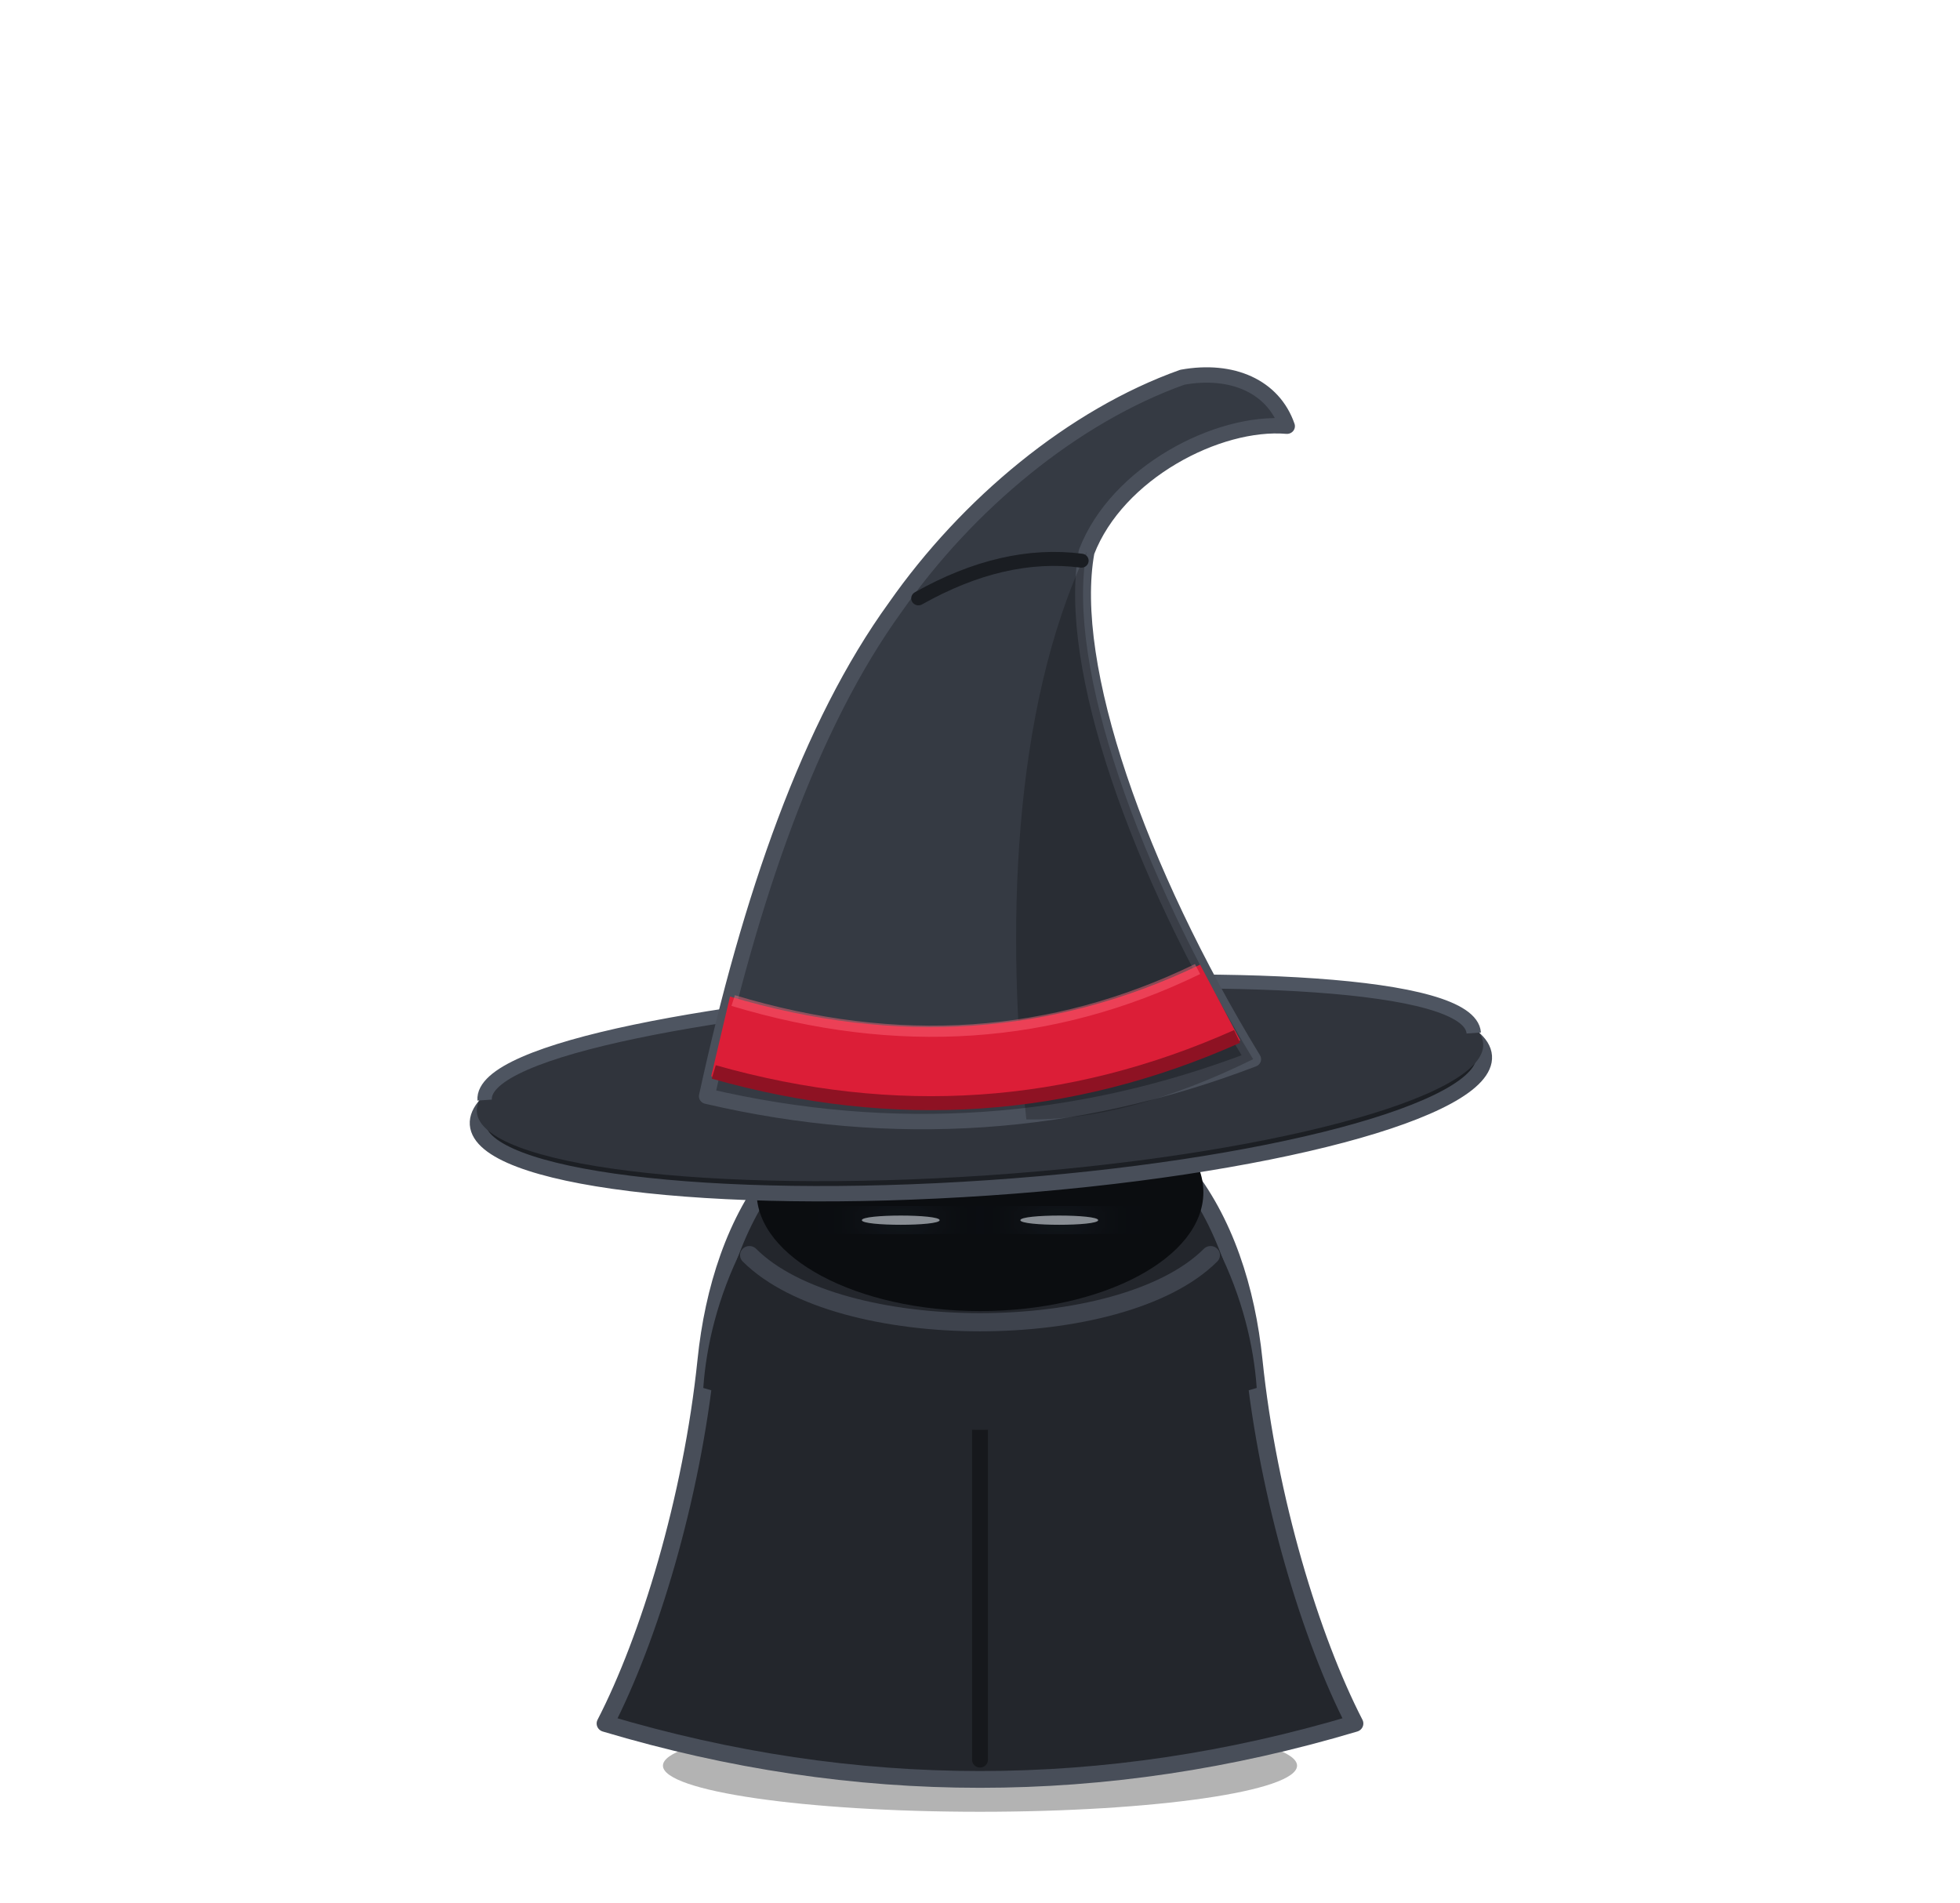
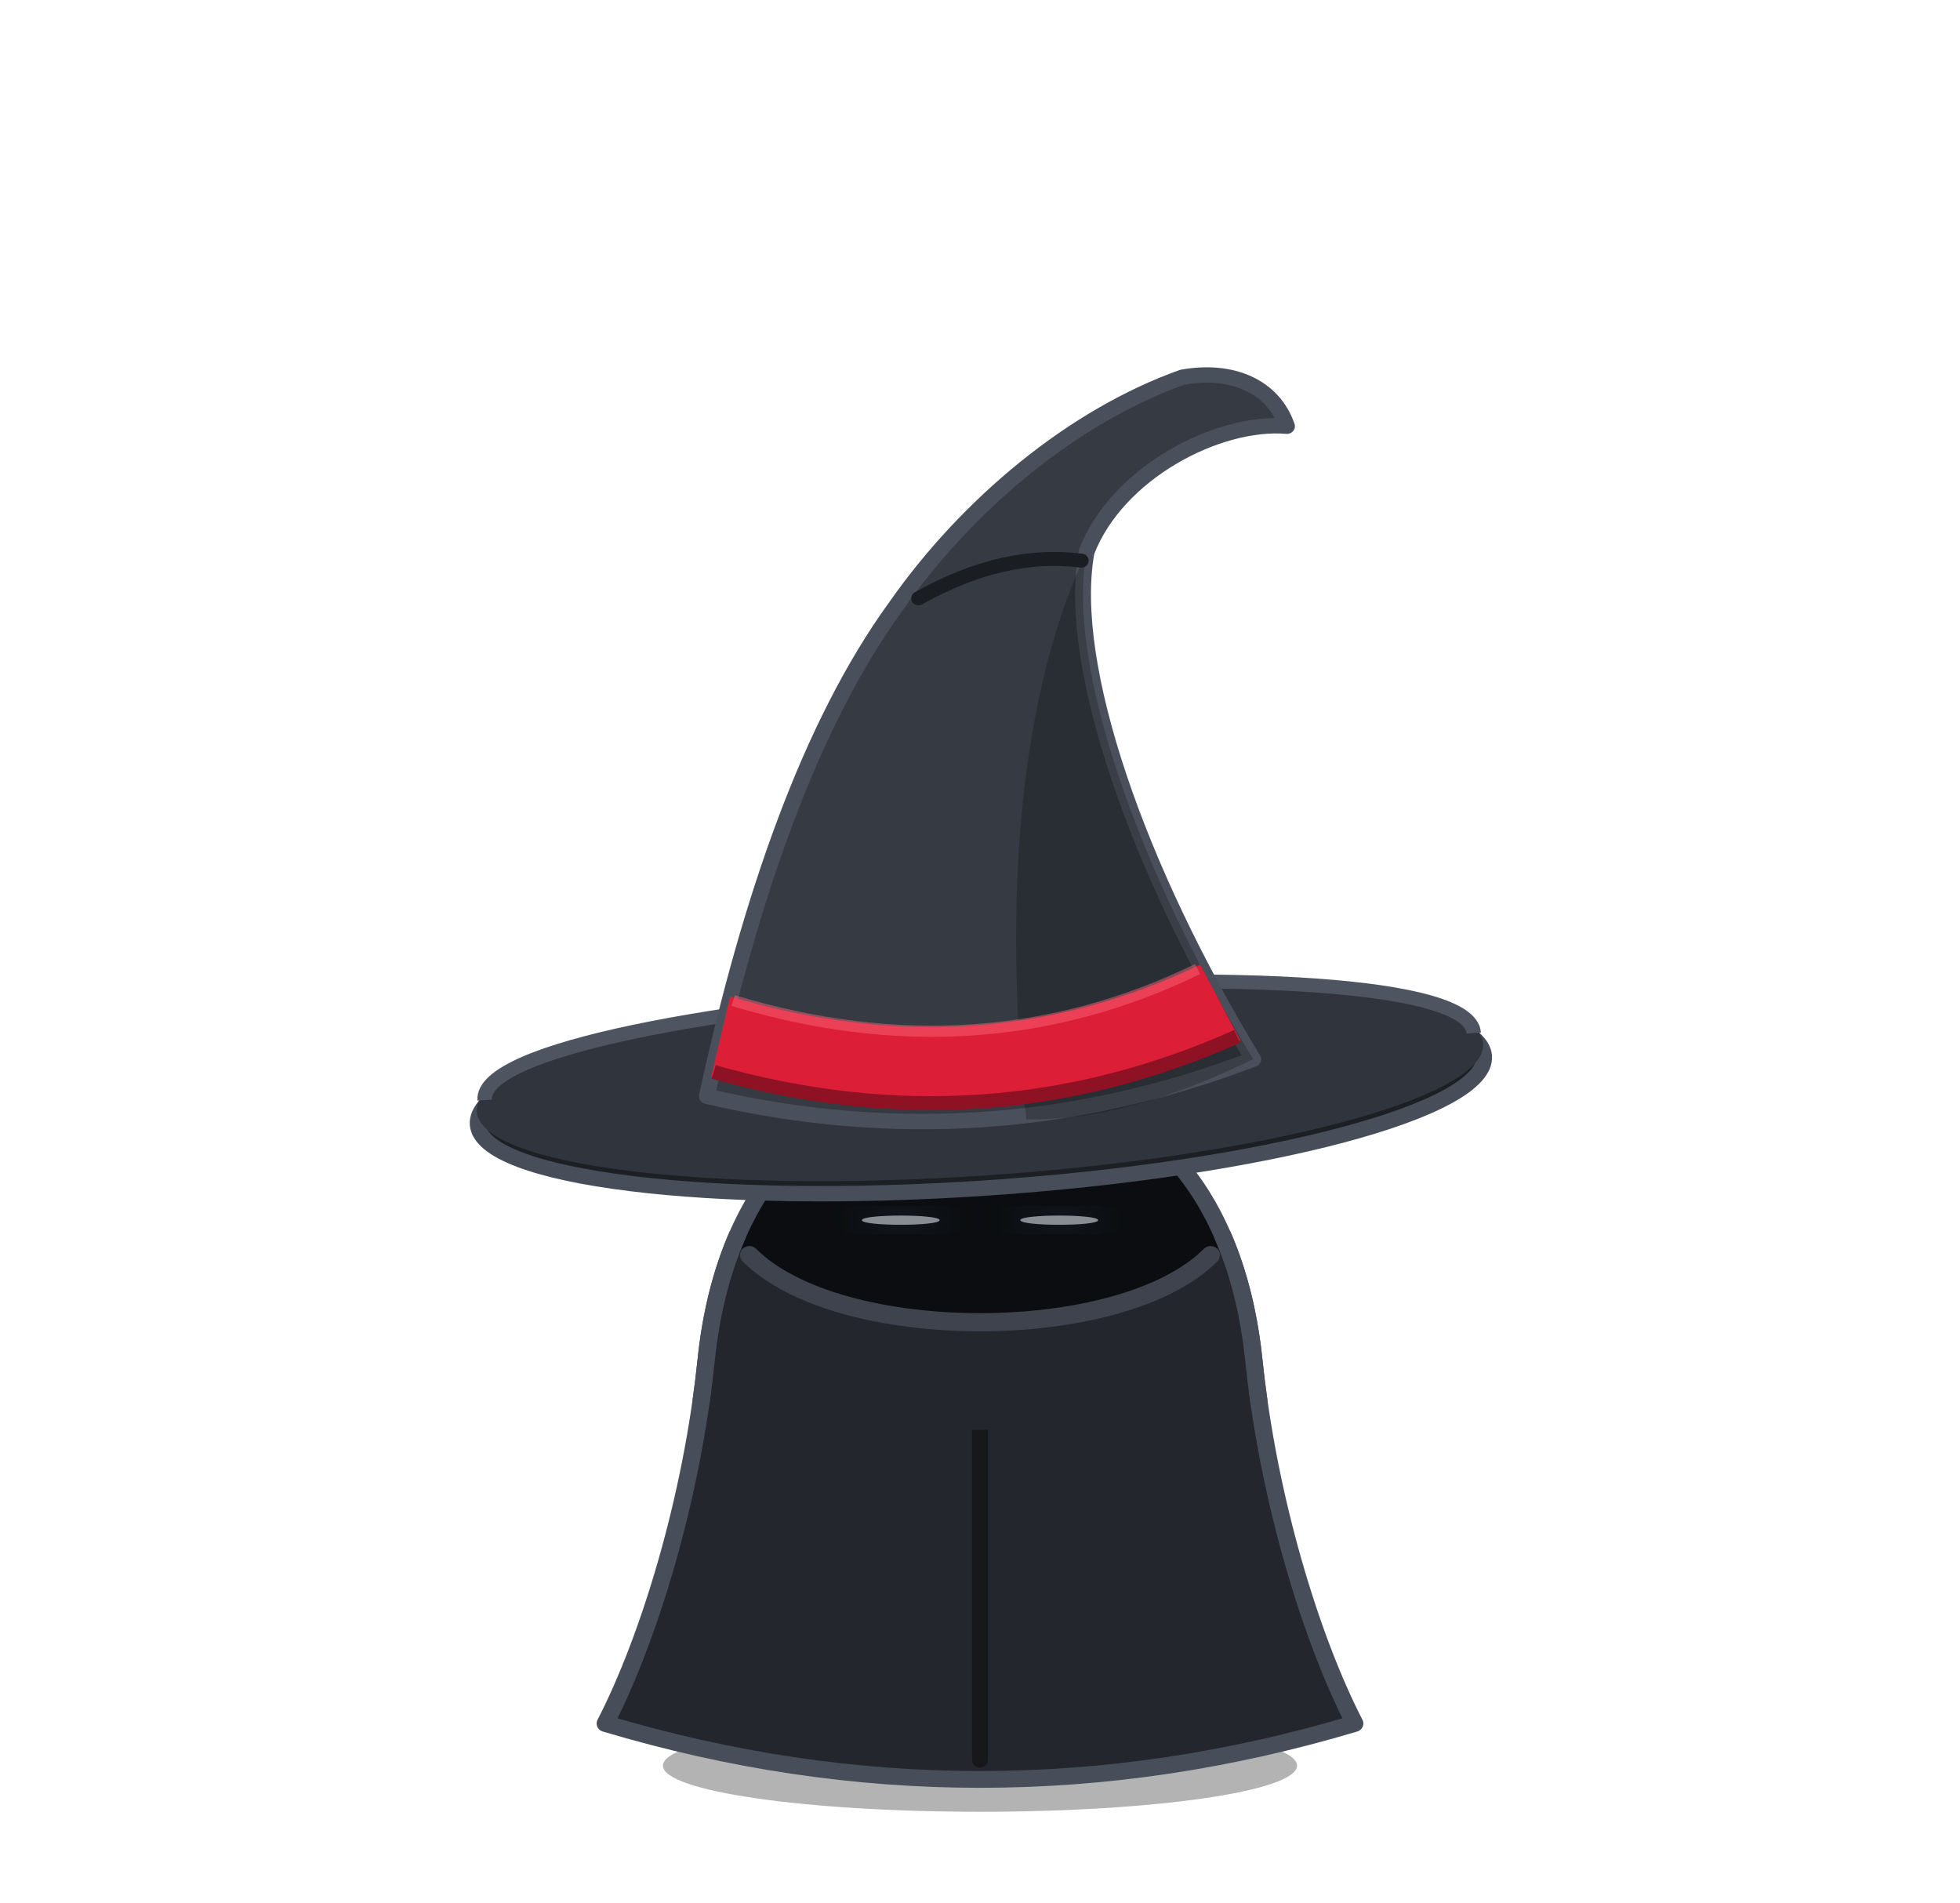
<svg xmlns="http://www.w3.org/2000/svg" width="136" height="132" viewBox="-8 -12 136 132">
  <defs>
    <filter id="wg0" x="-100%" y="-100%" width="300%" height="300%">
      <feGaussianBlur in="SourceAlpha" stdDeviation="1.6" result="b" />
      <feFlood flood-color="#78BEFF" flood-opacity="0.95" />
      <feComposite in2="b" operator="in" />
      <feMerge>
        <feMergeNode />
        <feMergeNode in="SourceGraphic" />
      </feMerge>
    </filter>
  </defs>
  <path d="M38 110.5C38 108.73 47.85 107.3 60 107.3C72.15 107.3 82 108.73 82 110.5C82 112.27 72.15 113.7 60 113.7C47.85 113.7 38 112.27 38 110.5Z" fill="#000000" opacity="0.3" />
  <g transform="translate(60 110) rotate(0 0 0) scale(1 0.97) translate(-60 -110) translate(0 1.5)">
-     <path d="M60 60C47 60 42 70 41 80C40 90 37 100 34 106Q60 114 86 106C83 100 80 90 79 80C78 70 73 60 60 60Z" fill="#23262C" stroke="#484E59" stroke-width="1.2" stroke-linejoin="round" />
+     <path d="M60 60C47 60 42 70 41 80C40 90 37 100 34 106Q60 114 86 106C83 100 80 90 79 80C78 70 73 60 60 60Z" fill="#23262C" />
    <path d="M60 85L60 108.6" fill="none" stroke="#16181C" stroke-width="1.1" stroke-linecap="round" />
-     <path d="M44.5 68C44.5 63.31 51.44 59.5 60 59.5C68.56 59.5 75.5 63.31 75.5 68C75.5 72.69 68.56 76.5 60 76.5C51.44 76.5 44.5 72.69 44.5 68Z" fill="#0B0D10" />
+     <path d="M60 60C50.32 60 45.08 65.54 42.62 72.5L43.5 72.5C50 79 70 79 76.5 72.5L77.38 72.5C74.92 65.54 69.68 60 60 60Z" fill="#0B0D10" />
+     <path d="M60 60C47 60 42 70 41 80C40 90 37 100 34 106Q60 114 86 106C83 100 80 90 79 80C78 70 73 60 60 60Z" fill="none" stroke="#484E59" stroke-width="1.2" stroke-linejoin="round" />
    <path d="M51.8 70C51.8 69.56 57.2 69.56 57.2 70C57.2 70.44 51.8 70.44 51.8 70Z" fill="#EEF6FF" opacity="0.55" filter="url(#wg0)" />
    <path d="M62.8 70C62.8 69.56 68.2 69.56 68.2 70C68.2 70.44 62.8 70.44 62.8 70Z" fill="#EEF6FF" opacity="0.55" filter="url(#wg0)" />
    <path d="M43.5 72C50 78.5 70 78.5 76.5 72C78.2 75.5 79 79 79.2 82Q60 88 40.8 82C41 79 41.8 75.5 43.5 72Z" fill="#23262C" />
+     <path d="M43.2 71C42 73.8 41.31 76.9 41 80C40.9 81 40.78 82 40.64 83M76.8 71C78 73.8 78.69 76.9 79 80C79.1 81 79.22 82 79.36 83" fill="none" stroke="#484E59" stroke-width="1.2" />
    <path d="M44 72.5C50.2 78.9 69.8 78.9 76 72.5" fill="none" stroke="#3E434D" stroke-width="1.3" stroke-linecap="round" />
    <g transform="translate(0 3.81) rotate(-4 60 56) rotate(0 25 56)">
      <path d="M25 56.9C25 53.03 40.67 49.9 60 49.9C79.33 49.9 95 53.03 95 56.9C95 60.77 79.33 63.9 60 63.9C40.67 63.9 25 60.77 25 56.9Z" fill="#1C1F24" stroke="#484E59" stroke-width="1.1" />
      <path d="M25 56C25 52.13 40.67 49 60 49C79.33 49 95 52.13 95 56C95 59.87 79.33 63 60 63C40.67 63 25 59.87 25 56Z" fill="#30343C" />
      <path d="M25.6 55.2C25.6 47.8 94.4 47.8 94.4 55.2" fill="none" stroke="#4E5561" stroke-width="1" />
      <path d="M41 56C45 42 50 30 56.5 22C62 15 69.75 9.25 77.5 7C81 6.6 83.75 8.1 84.5 11C79.75 10.25 72.5 13.5 70 19C68 27 72 42 79 56Q60 62 41 56Z" fill="#353A43" stroke="#4A505B" stroke-width="1.1" stroke-linejoin="round" />
      <path d="M70 19C68 27 72 42 79 56Q70 59.8 63 59.2C62.5 46 64 30 70 19Z" fill="#000000" opacity="0.22" />
      <path d="M58.13 21.5Q64.25 18.5 69.6 19.6" fill="none" stroke="#1A1D22" stroke-width="1" stroke-linecap="round" />
      <path d="M43.1 49Q60 55.5 75.8 49L78.2 54.6Q60 61.4 41.4 54.6Z" fill="#DC1E37" />
      <path d="M43.3 49.3Q60 55.8 75.6 49.3" fill="none" stroke="#FF6B7D" stroke-width="0.8" opacity="0.45" />
      <path d="M41.6 54.3Q60 61.1 78 54.3" fill="none" stroke="#8E1223" stroke-width="1" />
    </g>
  </g>
</svg>
